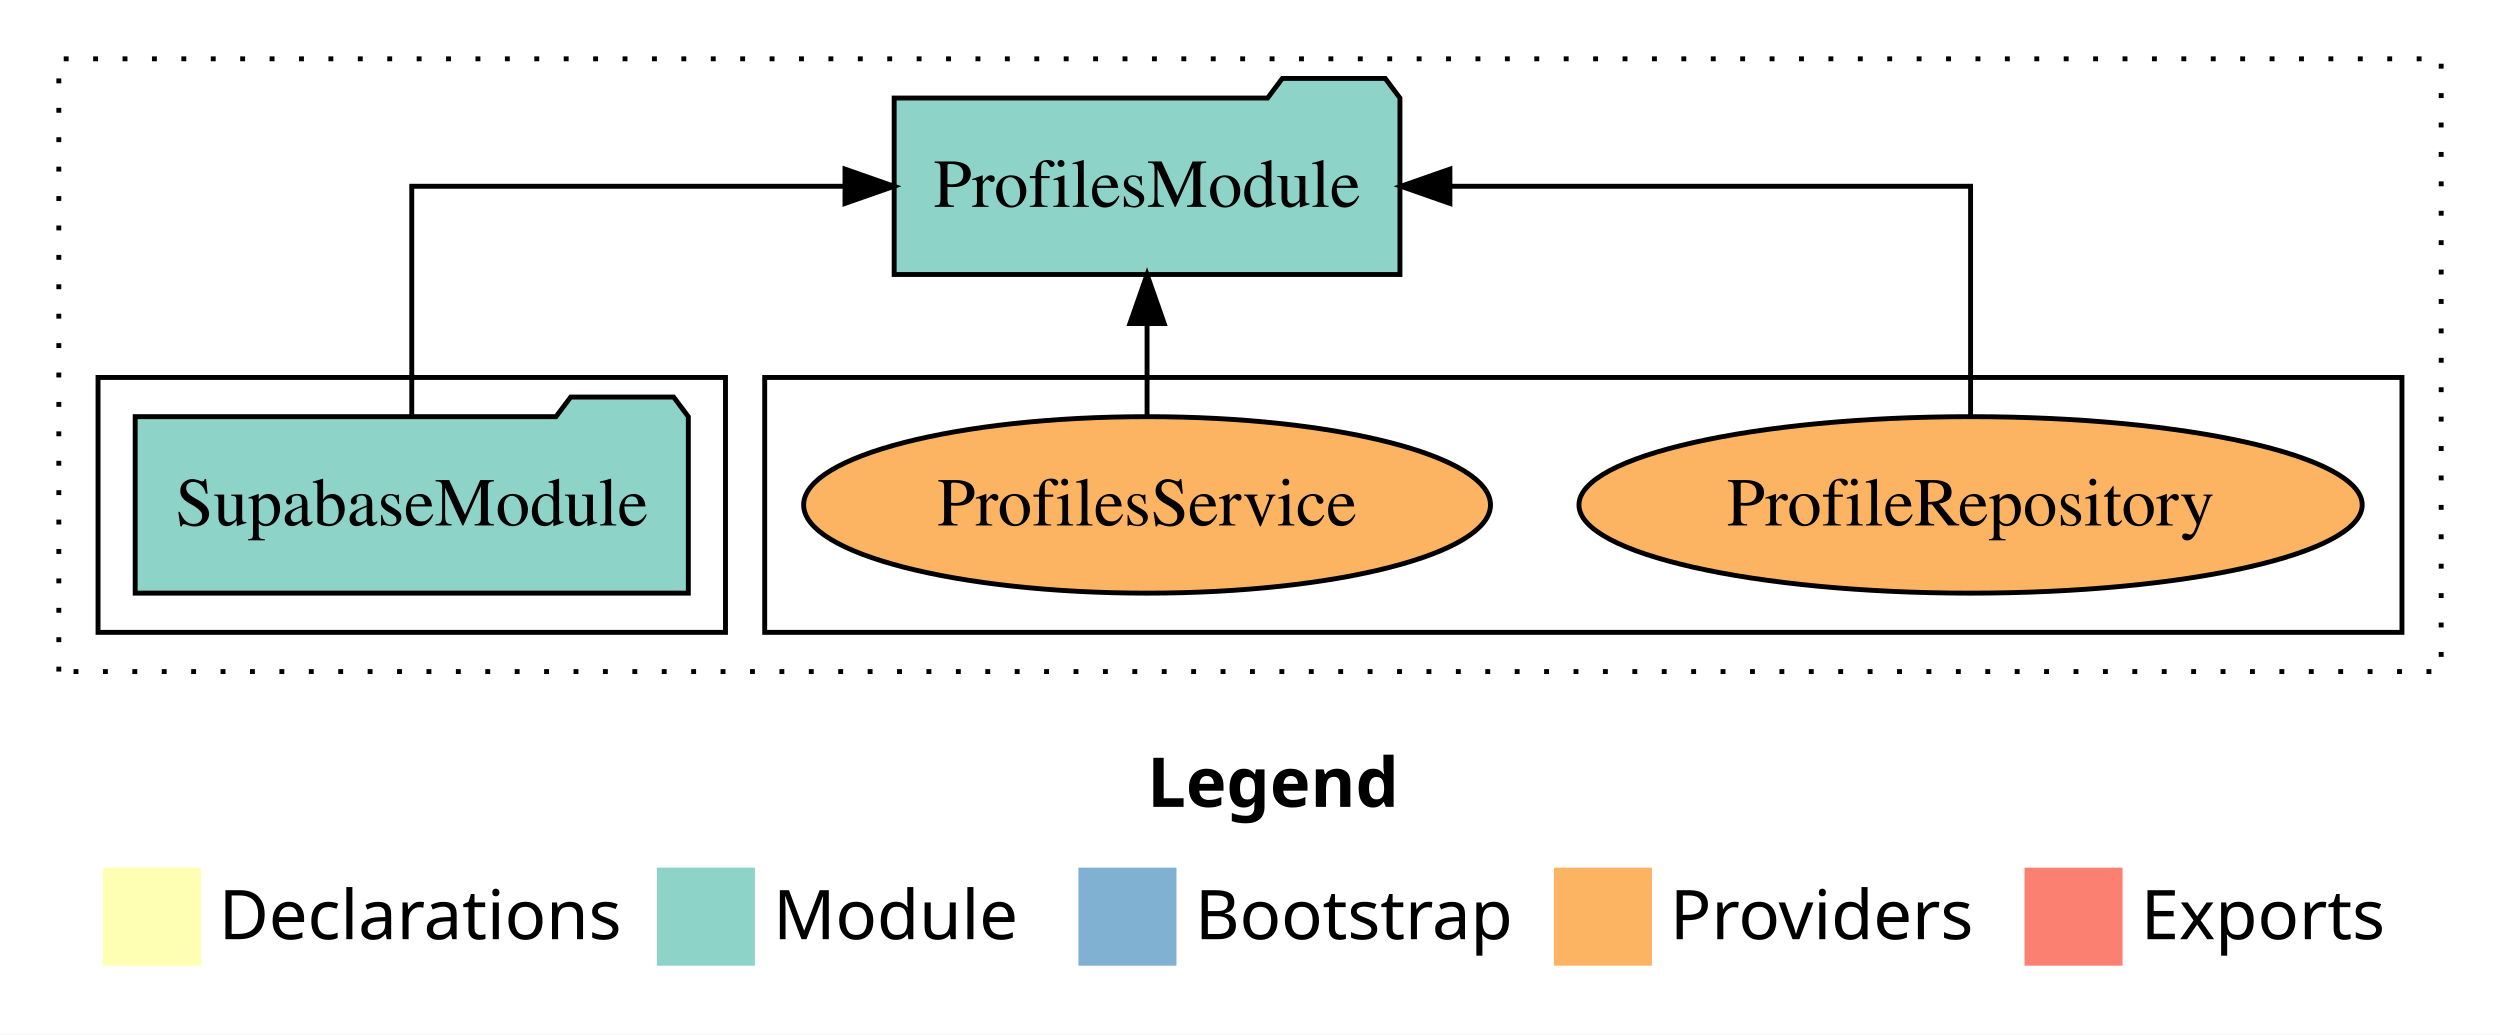
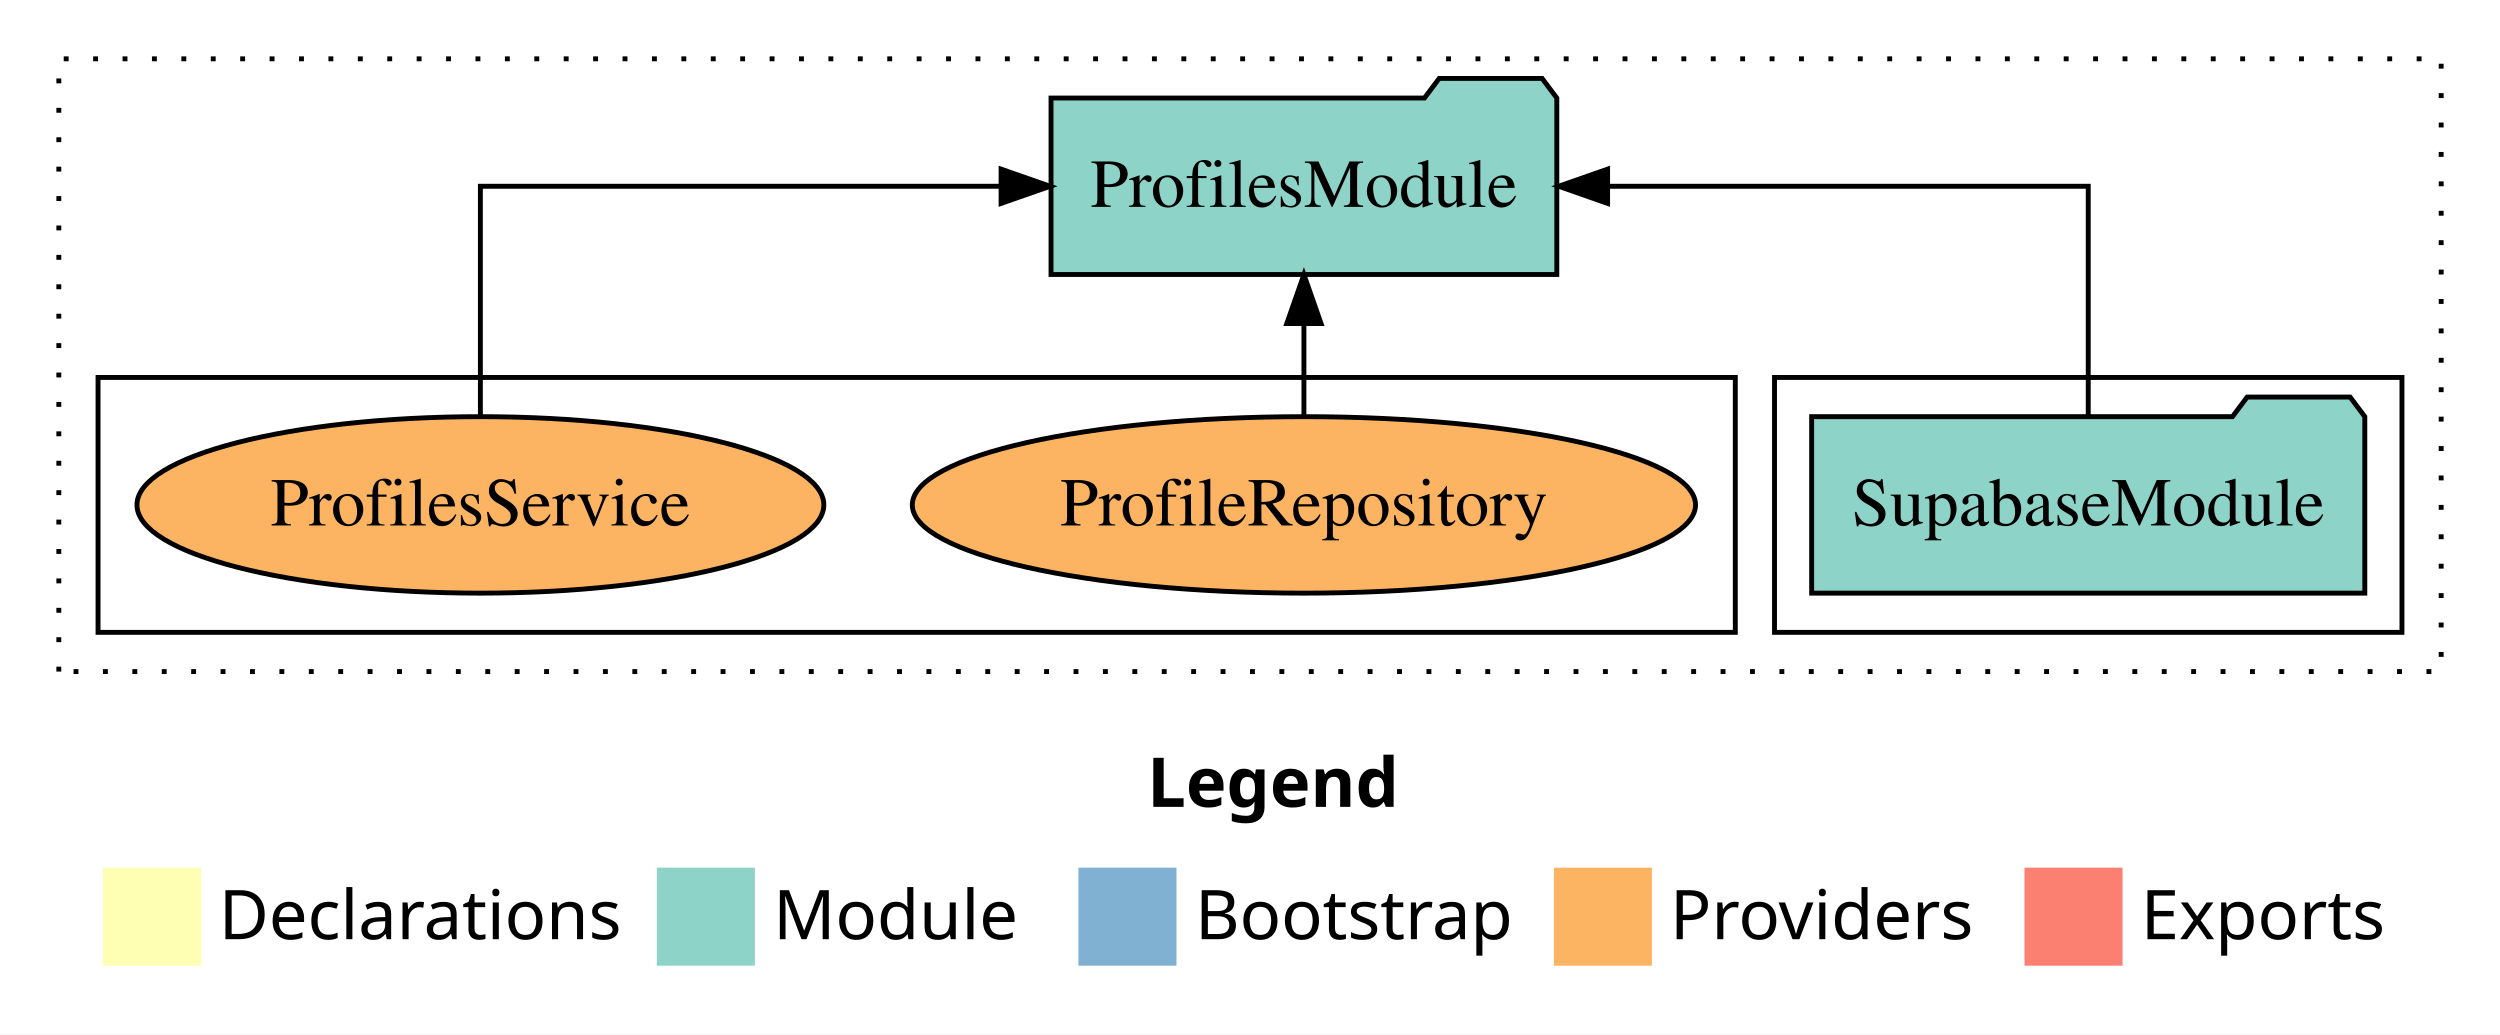
<svg xmlns="http://www.w3.org/2000/svg" width="510pt" height="211pt" viewBox="0.00 0.00 510.00 211.00">
  <g id="graph0" class="graph" transform="scale(1 1) rotate(0) translate(4 207)">
    <polygon fill="white" stroke="transparent" points="-4,4 -4,-207 506,-207 506,4 -4,4" />
    <text text-anchor="start" x="230.01" y="-42.4" font-family="Times-12" font-weight="bold" font-size="14.00">Legend</text>
    <polygon fill="#ffffb3" stroke="transparent" points="17,-10 17,-30 37,-30 37,-10 17,-10" />
    <text text-anchor="start" x="40.63" y="-15.4" font-family="Times-12" font-size="14.00">  Declarations</text>
    <polygon fill="#8dd3c7" stroke="transparent" points="130,-10 130,-30 150,-30 150,-10 130,-10" />
    <text text-anchor="start" x="153.73" y="-15.4" font-family="Times-12" font-size="14.00">  Module</text>
    <polygon fill="#80b1d3" stroke="transparent" points="216,-10 216,-30 236,-30 236,-10 216,-10" />
    <text text-anchor="start" x="239.78" y="-15.4" font-family="Times-12" font-size="14.00">  Bootstrap</text>
    <polygon fill="#fdb462" stroke="transparent" points="313,-10 313,-30 333,-30 333,-10 313,-10" />
    <text text-anchor="start" x="336.67" y="-15.4" font-family="Times-12" font-size="14.00">  Providers</text>
    <polygon fill="#fb8072" stroke="transparent" points="409,-10 409,-30 429,-30 429,-10 409,-10" />
    <text text-anchor="start" x="432.73" y="-15.4" font-family="Times-12" font-size="14.00">  Exports</text>
    <g id="clust1" class="cluster">
      <polygon fill="none" stroke="black" stroke-dasharray="1,5" points="8,-70 8,-195 494,-195 494,-70 8,-70" />
    </g>
+     <g id="clust3" class="cluster">
+       <polygon fill="none" stroke="black" points="358,-78 358,-130 486,-130 486,-78 358,-78" />
+     </g>
    <g id="clust6" class="cluster">
-       <polygon fill="none" stroke="black" points="152,-78 152,-130 486,-130 486,-78 152,-78" />
-     </g>
-     <g id="clust3" class="cluster">
-       <polygon fill="none" stroke="black" points="16,-78 16,-130 144,-130 144,-78 16,-78" />
+       <polygon fill="none" stroke="black" points="16,-78 16,-130 350,-130 350,-78 16,-78" />
    </g>
    <g id="node1" class="node">
-       <polygon fill="#8dd3c7" stroke="black" points="136.42,-122 133.42,-126 112.42,-126 109.42,-122 23.58,-122 23.58,-86 136.42,-86 136.42,-122" />
-       <text text-anchor="middle" x="80" y="-99.8" font-family="Times,serif" font-size="14.00">SupabaseModule</text>
+       <polygon fill="#8dd3c7" stroke="black" points="478.42,-122 475.42,-126 454.42,-126 451.42,-122 365.58,-122 365.58,-86 478.42,-86 478.42,-122" />
+       <text text-anchor="middle" x="422" y="-99.8" font-family="Times,serif" font-size="14.00">SupabaseModule</text>
    </g>
    <g id="node2" class="node">
-       <polygon fill="#8dd3c7" stroke="black" points="281.59,-187 278.59,-191 257.59,-191 254.59,-187 178.41,-187 178.41,-151 281.59,-151 281.59,-187" />
-       <text text-anchor="middle" x="230" y="-164.8" font-family="Times,serif" font-size="14.00">ProfilesModule</text>
+       <polygon fill="#8dd3c7" stroke="black" points="313.59,-187 310.59,-191 289.59,-191 286.59,-187 210.41,-187 210.41,-151 313.59,-151 313.59,-187" />
+       <text text-anchor="middle" x="262" y="-164.8" font-family="Times,serif" font-size="14.00">ProfilesModule</text>
    </g>
    <g id="edge1" class="edge">
-       <path fill="none" stroke="black" d="M80,-122.11C80,-141.34 80,-169 80,-169 80,-169 168.38,-169 168.38,-169" />
-       <polygon fill="black" stroke="black" points="168.38,-172.5 178.38,-169 168.38,-165.5 168.38,-172.5" />
+       <path fill="none" stroke="black" d="M422,-122.11C422,-141.34 422,-169 422,-169 422,-169 323.95,-169 323.95,-169" />
+       <polygon fill="black" stroke="black" points="323.95,-165.5 313.95,-169 323.95,-172.5 323.95,-165.5" />
    </g>
    <g id="node3" class="node">
-       <ellipse fill="#fdb462" stroke="black" cx="398" cy="-104" rx="79.89" ry="18" />
-       <text text-anchor="middle" x="398" y="-99.8" font-family="Times,serif" font-size="14.00">ProfileRepository</text>
+       <ellipse fill="#fdb462" stroke="black" cx="262" cy="-104" rx="79.89" ry="18" />
+       <text text-anchor="middle" x="262" y="-99.8" font-family="Times,serif" font-size="14.00">ProfileRepository</text>
    </g>
    <g id="edge2" class="edge">
-       <path fill="none" stroke="black" d="M398,-122.11C398,-141.34 398,-169 398,-169 398,-169 291.78,-169 291.78,-169" />
-       <polygon fill="black" stroke="black" points="291.78,-165.5 281.78,-169 291.78,-172.5 291.78,-165.5" />
+       <path fill="none" stroke="black" d="M262,-122.11C262,-122.11 262,-140.99 262,-140.99" />
+       <polygon fill="black" stroke="black" points="258.5,-140.99 262,-150.99 265.5,-140.99 258.5,-140.99" />
    </g>
    <g id="node4" class="node">
-       <ellipse fill="#fdb462" stroke="black" cx="230" cy="-104" rx="70.06" ry="18" />
-       <text text-anchor="middle" x="230" y="-99.8" font-family="Times,serif" font-size="14.00">ProfilesService</text>
+       <ellipse fill="#fdb462" stroke="black" cx="94" cy="-104" rx="70.06" ry="18" />
+       <text text-anchor="middle" x="94" y="-99.8" font-family="Times,serif" font-size="14.00">ProfilesService</text>
    </g>
    <g id="edge3" class="edge">
-       <path fill="none" stroke="black" d="M230,-122.11C230,-122.11 230,-140.99 230,-140.99" />
-       <polygon fill="black" stroke="black" points="226.5,-140.99 230,-150.99 233.5,-140.99 226.5,-140.99" />
+       <path fill="none" stroke="black" d="M94,-122.11C94,-141.34 94,-169 94,-169 94,-169 200.22,-169 200.22,-169" />
+       <polygon fill="black" stroke="black" points="200.22,-172.5 210.22,-169 200.22,-165.5 200.22,-172.5" />
    </g>
  </g>
</svg>
